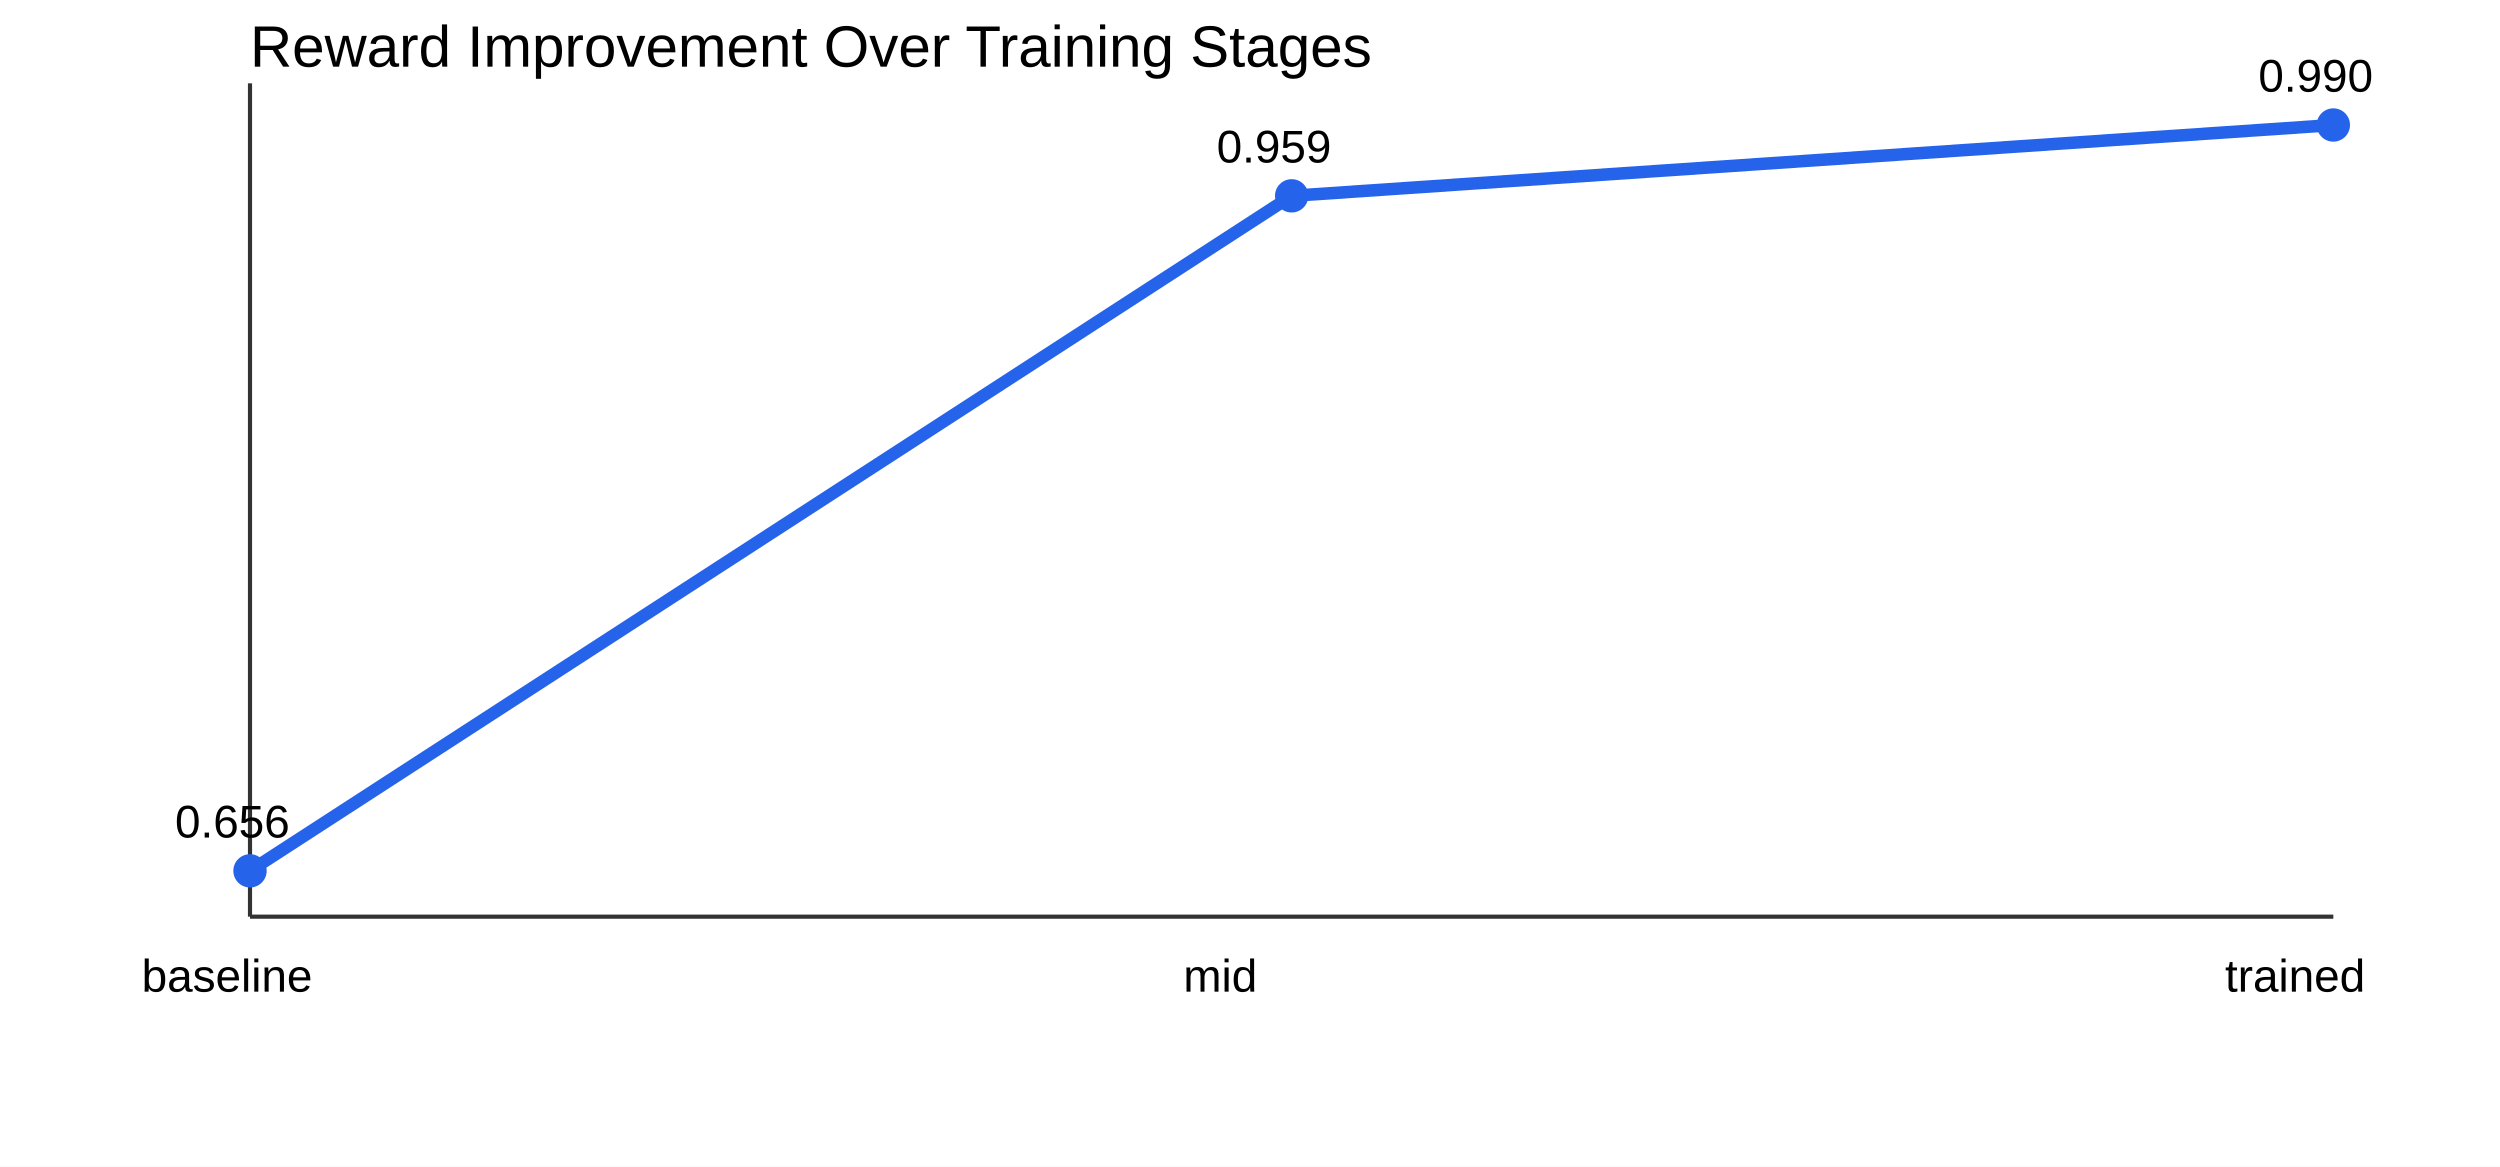
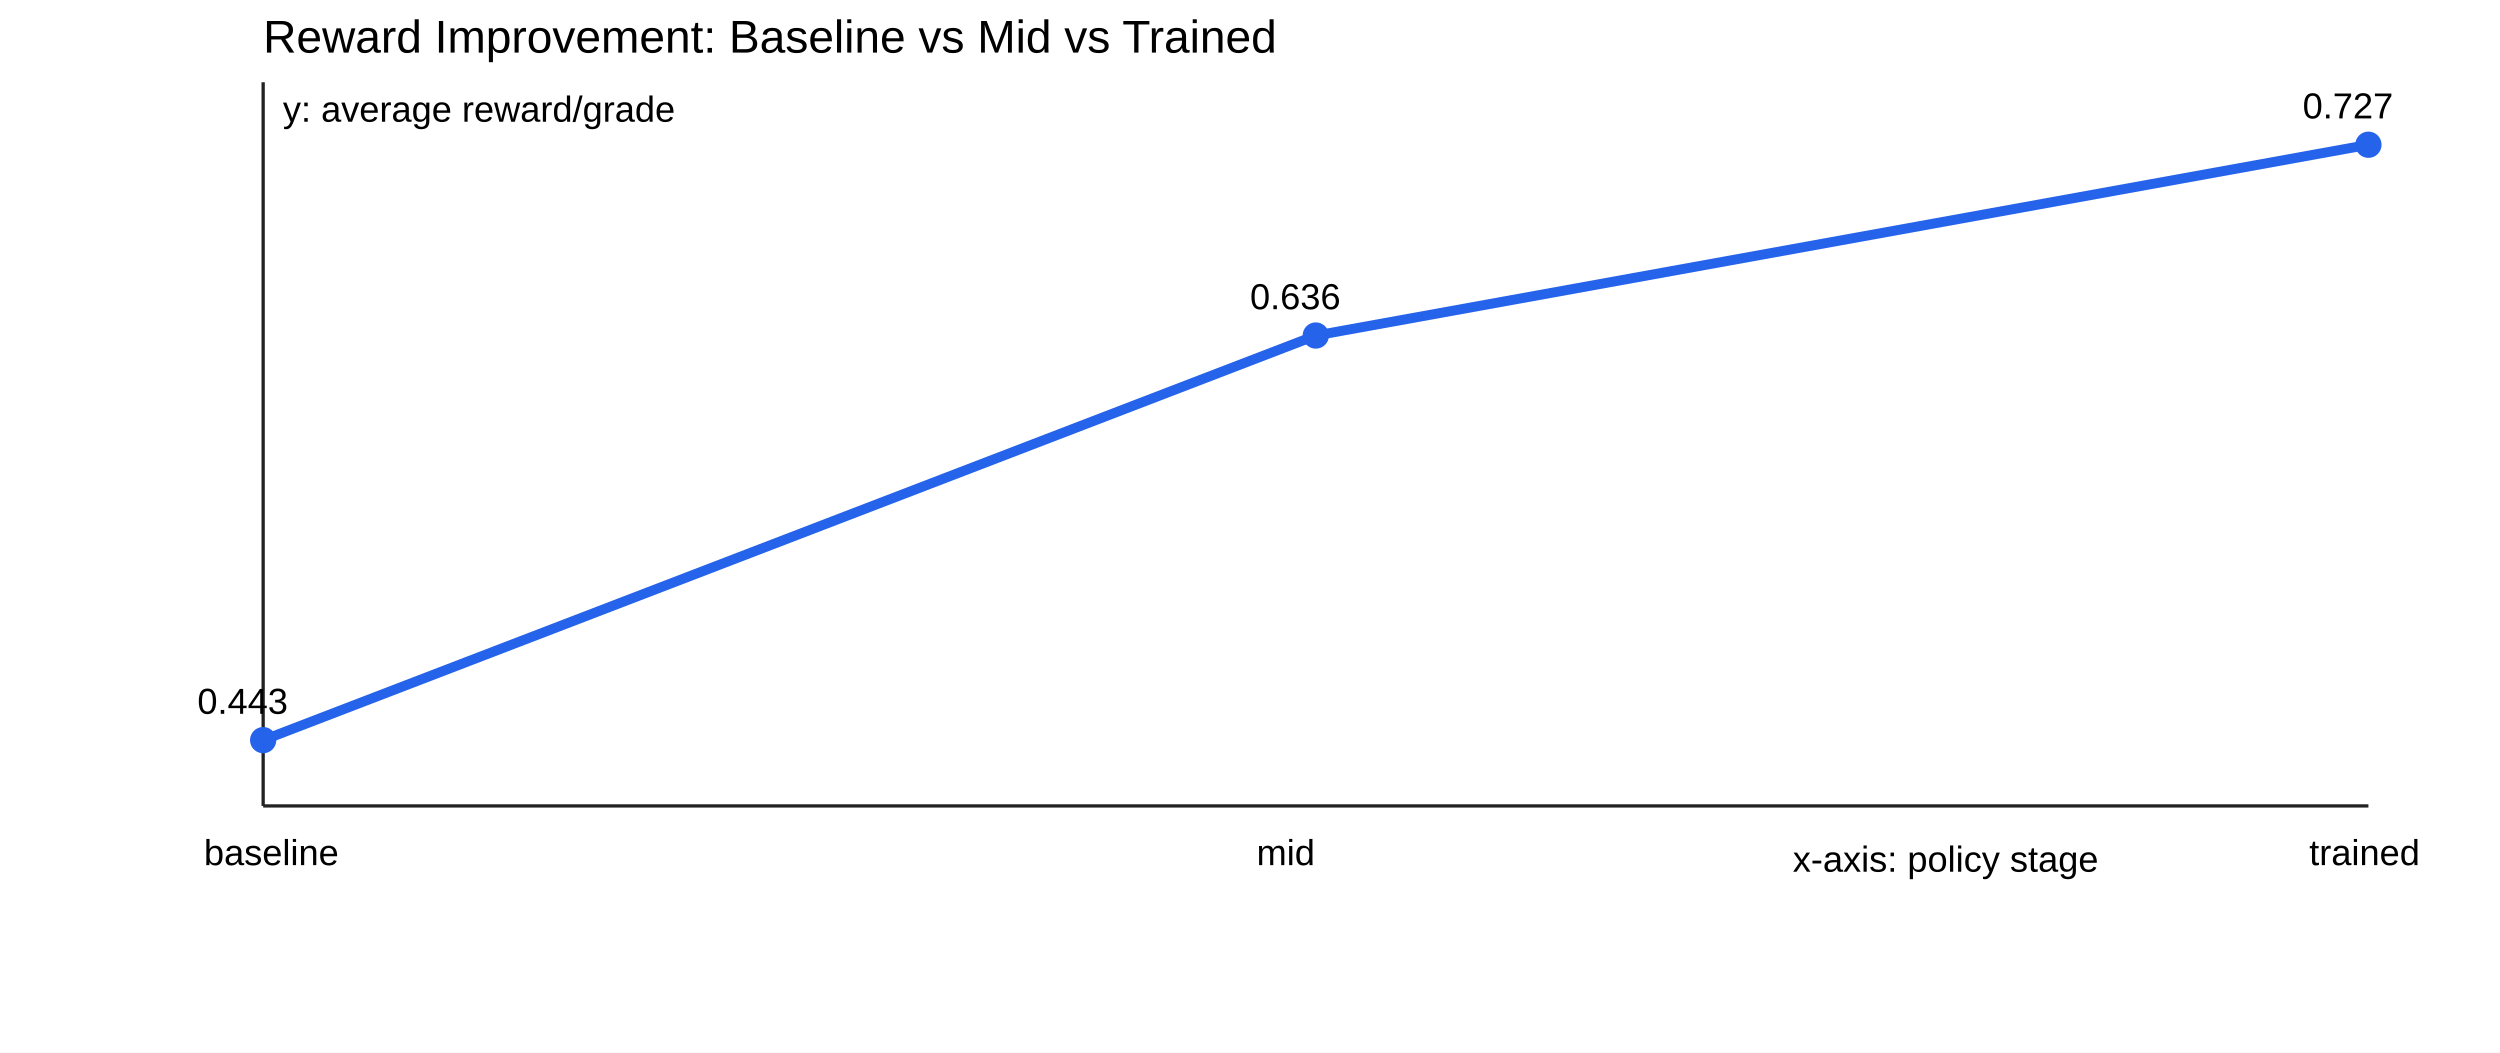
- <svg xmlns="http://www.w3.org/2000/svg" width="600" height="280">
+ <svg xmlns="http://www.w3.org/2000/svg" width="760" height="320">
  <rect width="100%" height="100%" fill="#ffffff" />
-   <text x="60" y="16" font-size="14" font-family="Arial">Reward Improvement Over Training Stages</text>
-   <line x1="60" y1="220" x2="560" y2="220" stroke="#333" />
-   <line x1="60" y1="20" x2="60" y2="220" stroke="#333" />
-   <polyline fill="none" stroke="#2563eb" stroke-width="3" points="60,209 310,47 560,30" />
-   <circle cx="60" cy="209" r="4" fill="#2563eb" />
-   <text x="34" y="238" font-size="11" font-family="Arial">baseline</text>
-   <text x="42" y="201" font-size="11" font-family="Arial">0.656</text>
-   <circle cx="310" cy="47" r="4" fill="#2563eb" />
-   <text x="284" y="238" font-size="11" font-family="Arial">mid</text>
-   <text x="292" y="39" font-size="11" font-family="Arial">0.959</text>
-   <circle cx="560" cy="30" r="4" fill="#2563eb" />
-   <text x="534" y="238" font-size="11" font-family="Arial">trained</text>
-   <text x="542" y="22" font-size="11" font-family="Arial">0.990</text>
+   <text x="80" y="16" font-size="14" font-family="Arial">Reward Improvement: Baseline vs Mid vs Trained</text>
+   <line x1="80" y1="245" x2="720" y2="245" stroke="#222" />
+   <line x1="80" y1="25" x2="80" y2="245" stroke="#222" />
+   <polyline fill="none" stroke="#2563eb" stroke-width="3" points="80,225 400,102 720,44" />
+   <text x="86" y="37" font-size="11" font-family="Arial">y: average reward/grade</text>
+   <text x="545" y="265" font-size="11" font-family="Arial">x-axis: policy stage</text>
+   <circle cx="80" cy="225" r="4" fill="#2563eb" />
+   <text x="62" y="263" font-size="11" font-family="Arial">baseline</text>
+   <text x="60" y="217" font-size="11" font-family="Arial">0.443</text>
+   <circle cx="400" cy="102" r="4" fill="#2563eb" />
+   <text x="382" y="263" font-size="11" font-family="Arial">mid</text>
+   <text x="380" y="94" font-size="11" font-family="Arial">0.636</text>
+   <circle cx="720" cy="44" r="4" fill="#2563eb" />
+   <text x="702" y="263" font-size="11" font-family="Arial">trained</text>
+   <text x="700" y="36" font-size="11" font-family="Arial">0.727</text>
</svg>
